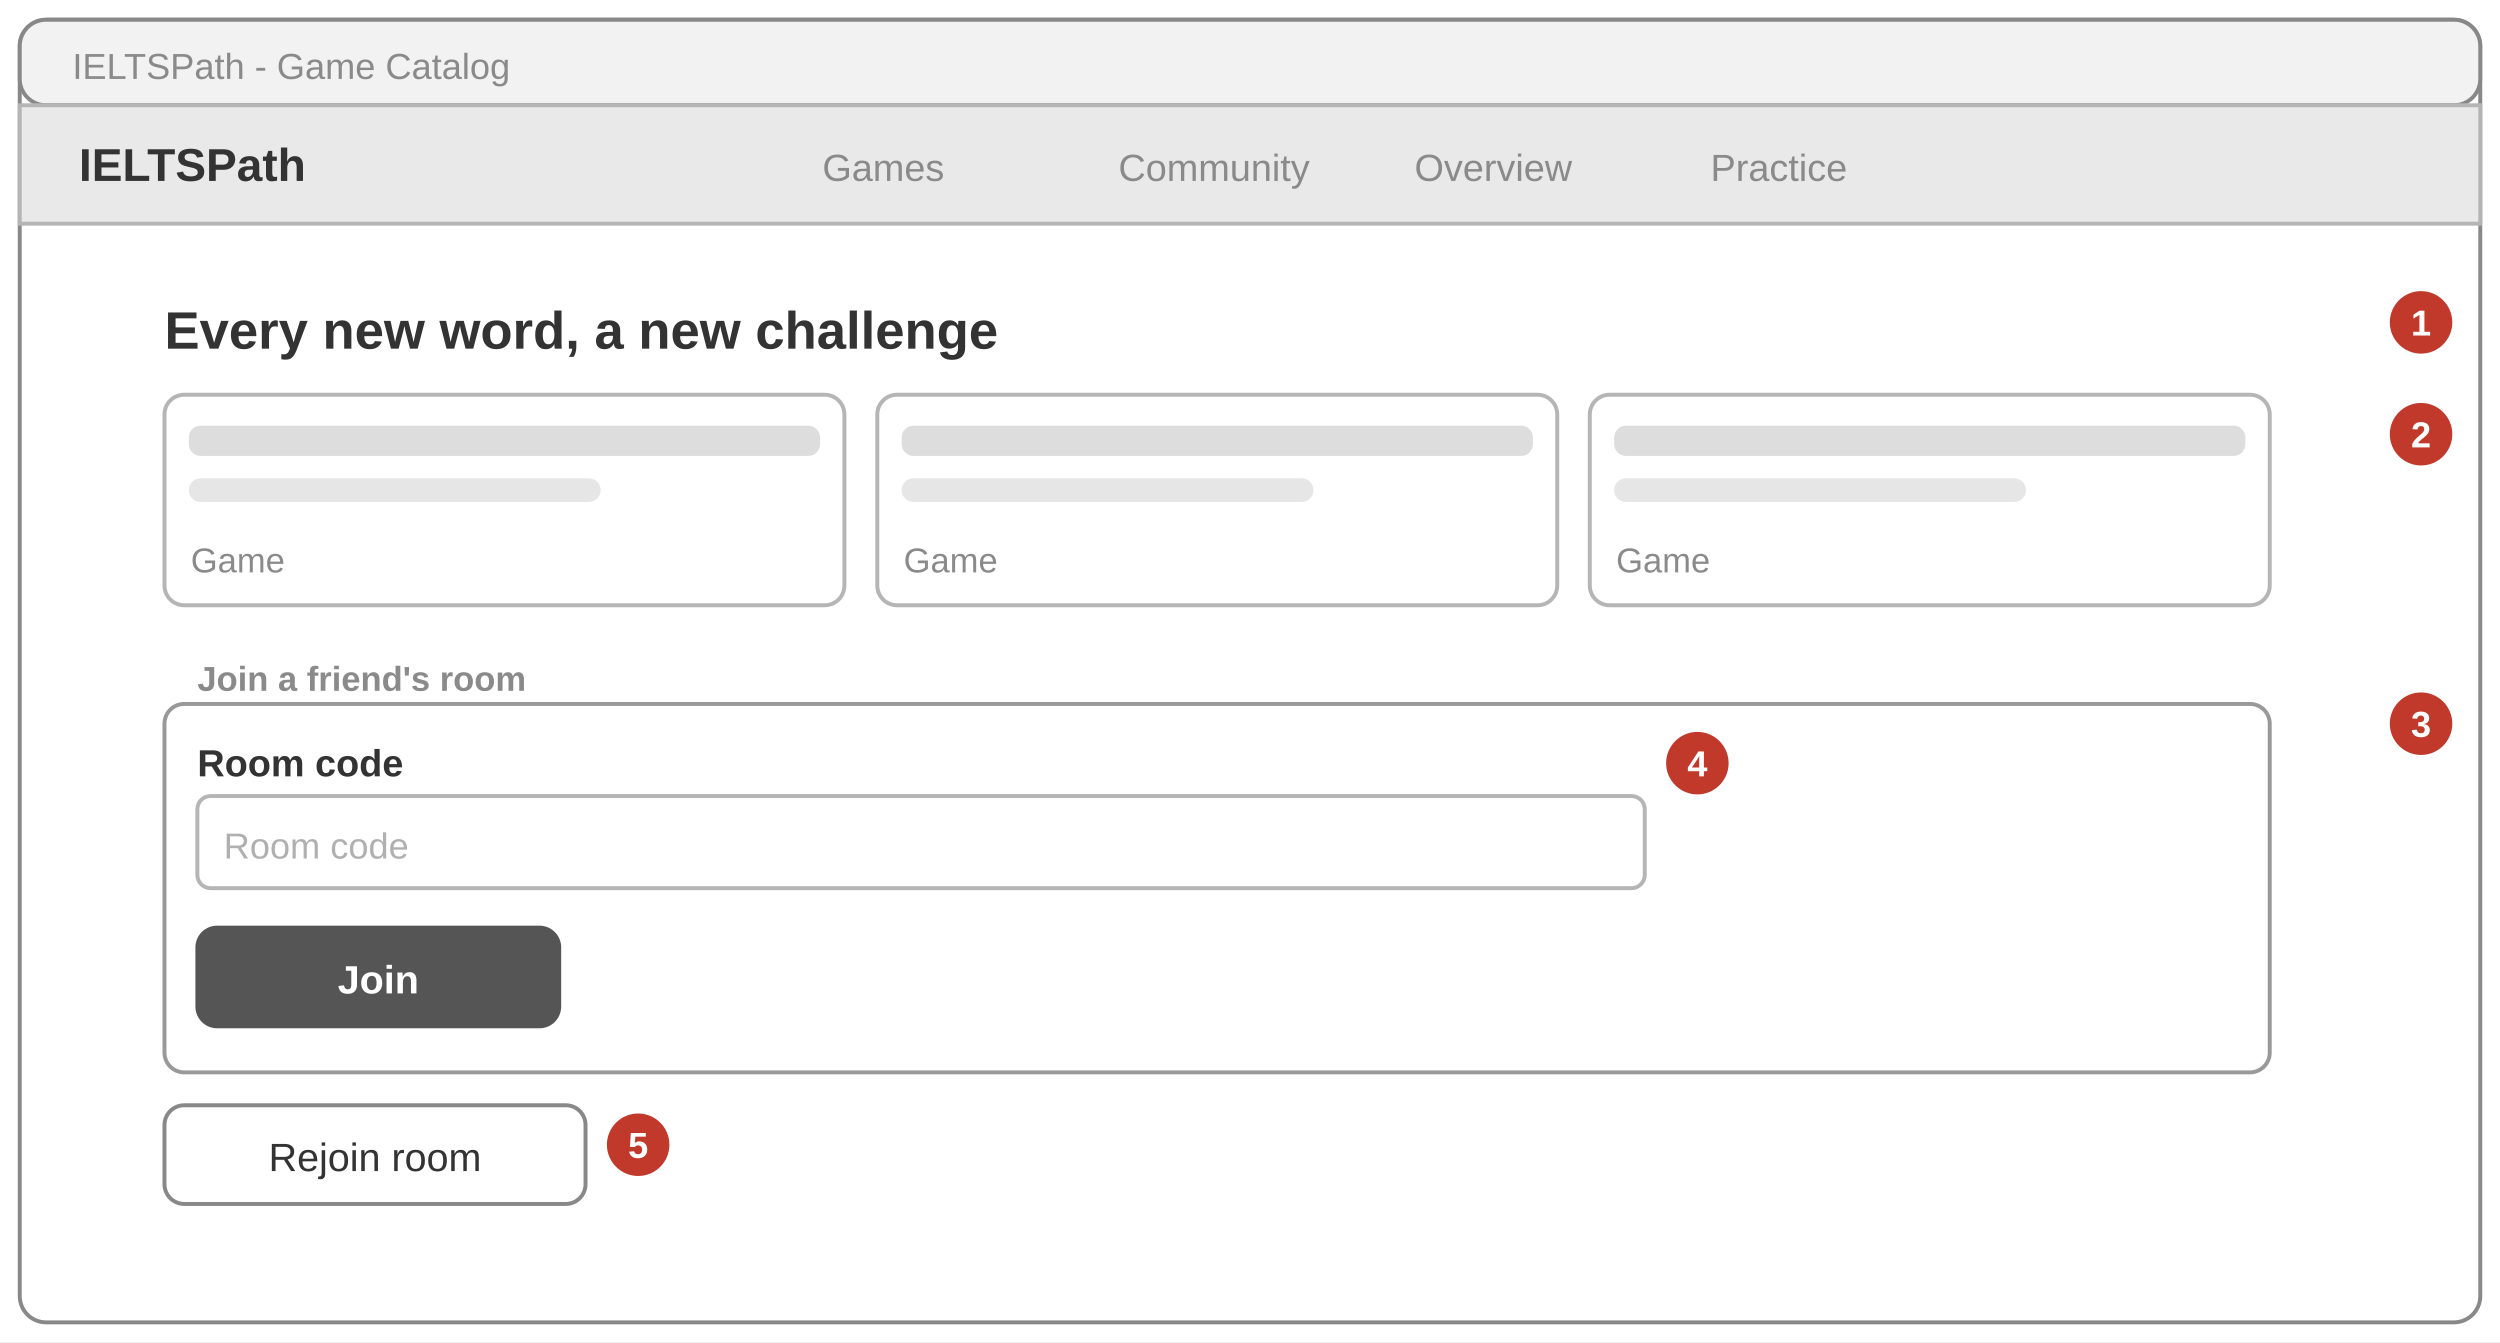
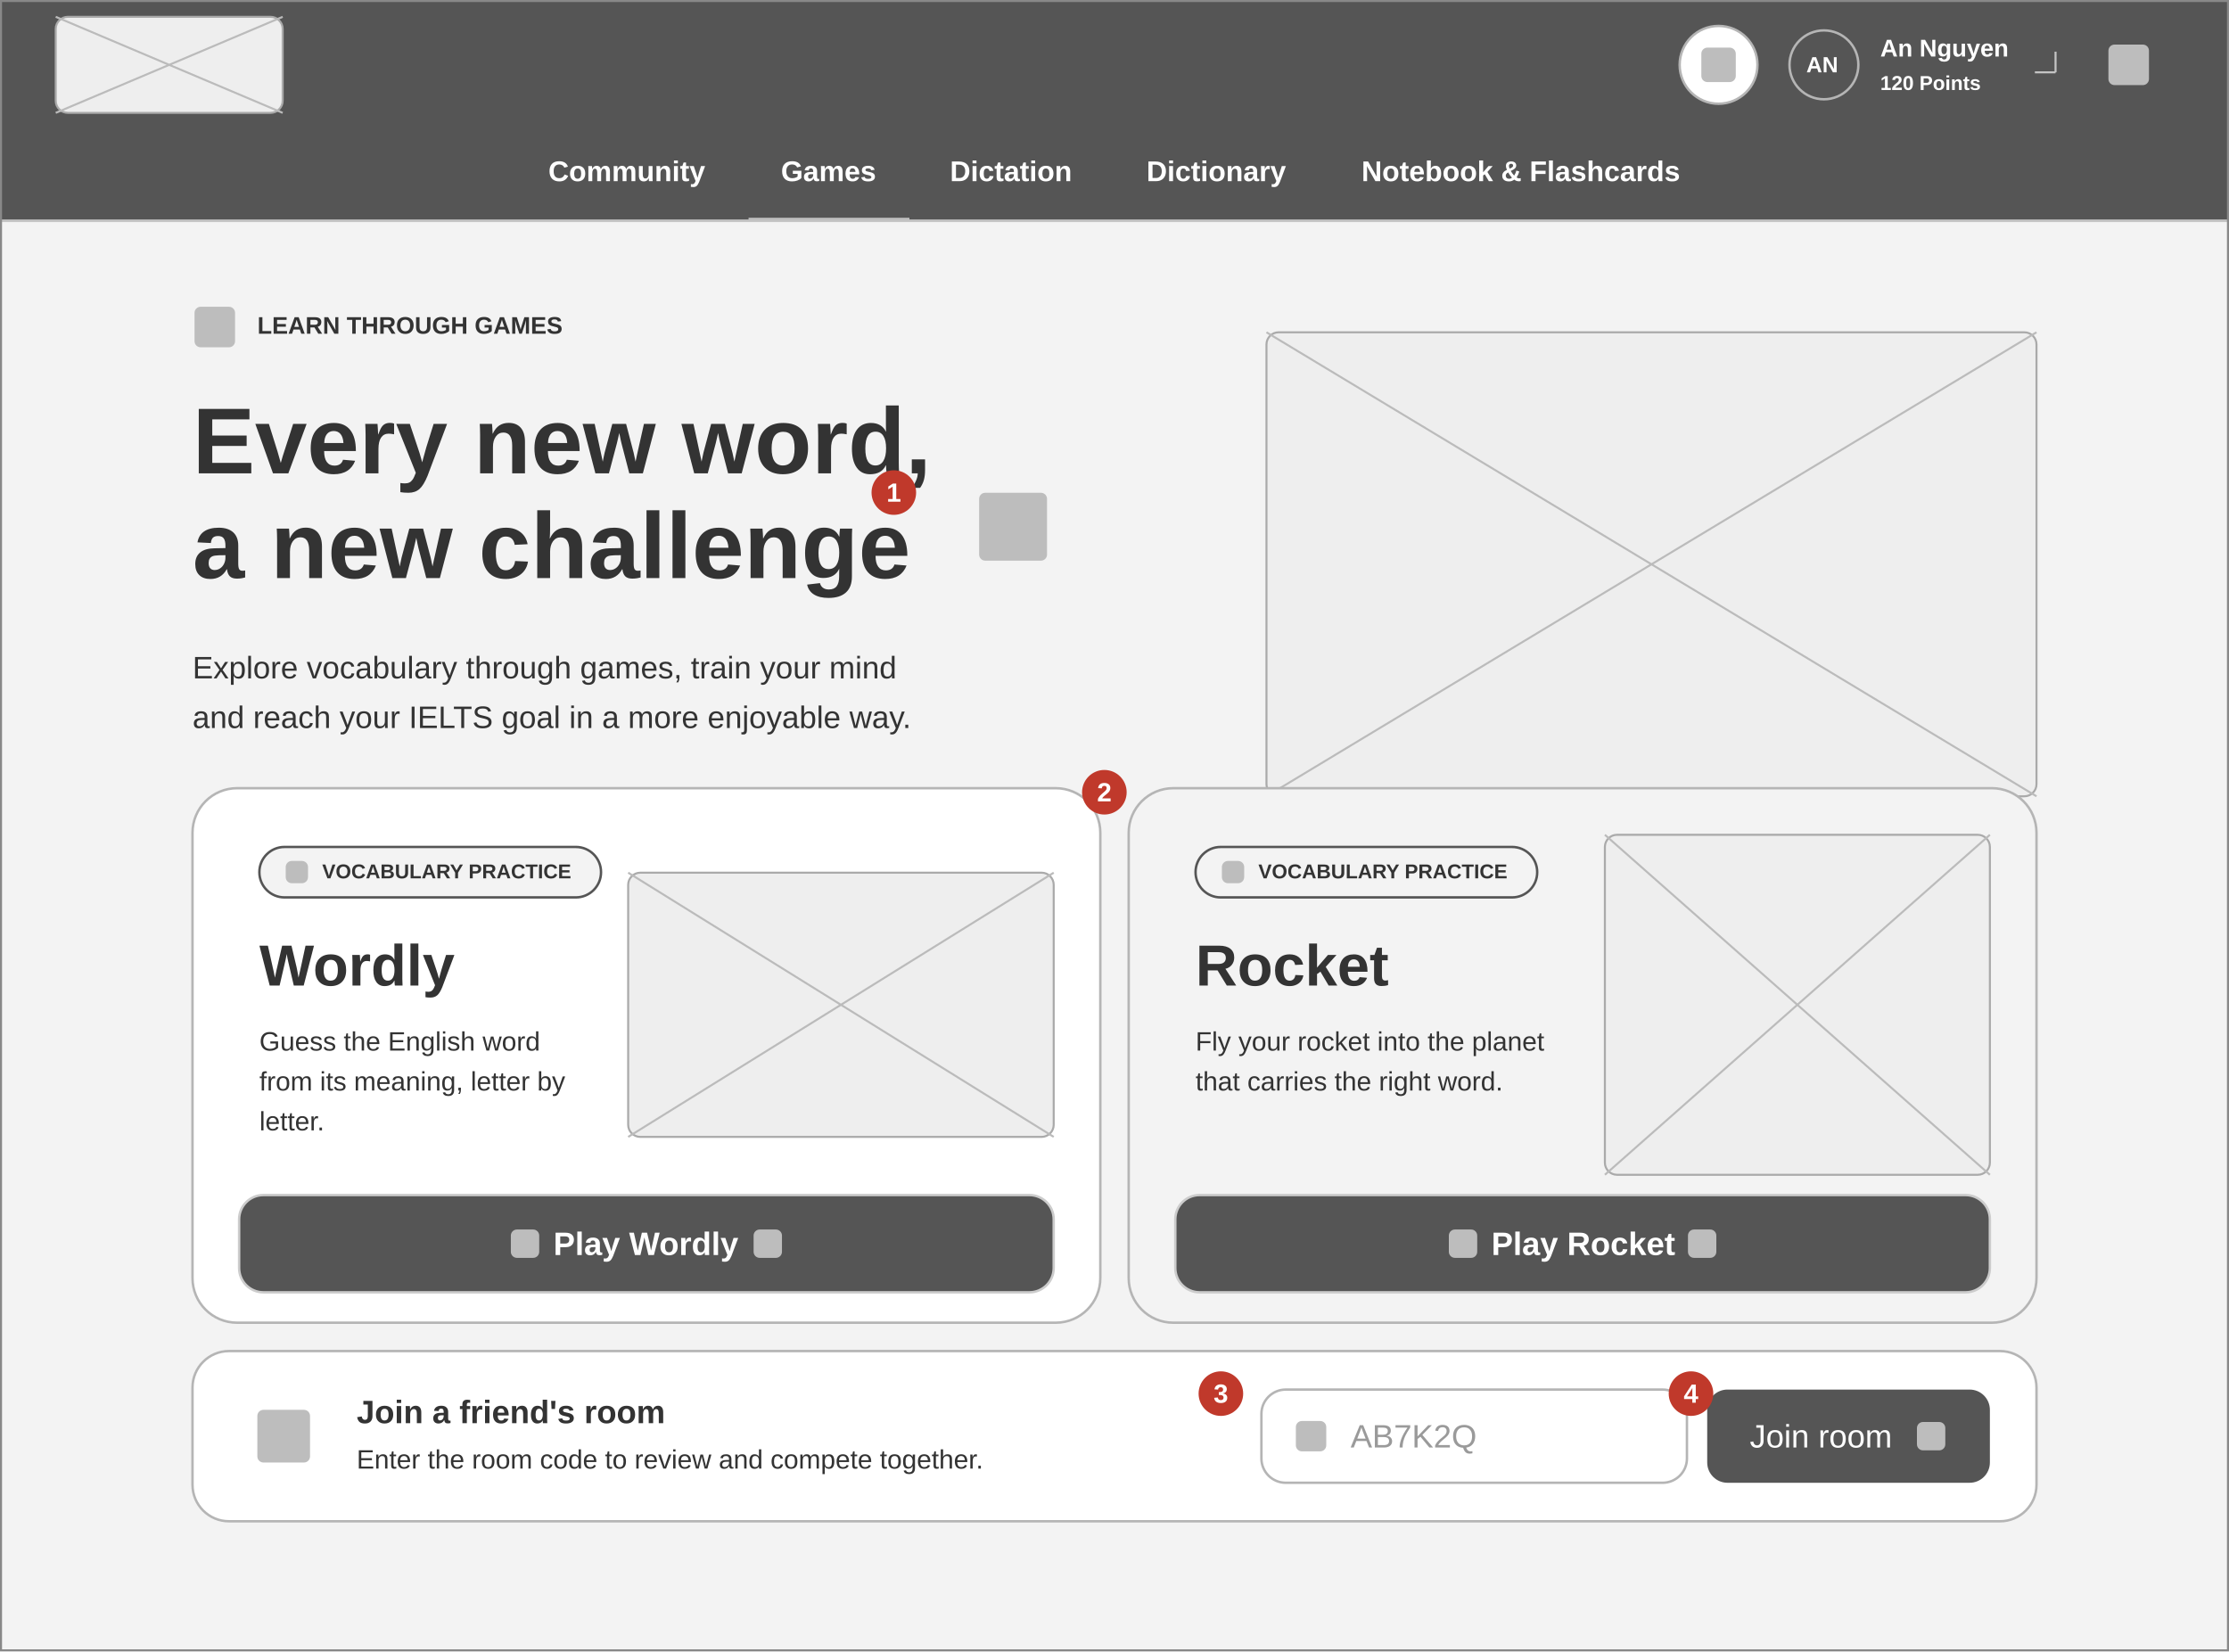
- <svg xmlns="http://www.w3.org/2000/svg" width="760" height="408" viewBox="0 0 760 408">
-   <rect width="760" height="408" fill="#ffffff" />
-   <rect x="6.0" y="6.0" width="748.0" height="396.0" rx="8" fill="#ffffff" stroke="#888888" stroke-width="1.2" />
-   <rect x="6.0" y="6.0" width="748.0" height="26.0" rx="8" fill="#f2f2f2" stroke="#888888" stroke-width="1.2" />
-   <text x="22.0" y="24.0" font-family="Segoe UI, Arial, sans-serif" font-size="11" font-weight="400" fill="#8a8a8a" text-anchor="start">IELTSPath  -  Game Catalog</text>
-   <rect x="6.0" y="32.0" width="748.0" height="36.0" rx="0" fill="#e9e9e9" stroke="#b5b5b5" stroke-width="1.2" />
-   <text x="24.0" y="55.0" font-family="Segoe UI, Arial, sans-serif" font-size="14" font-weight="700" fill="#333333" text-anchor="start">IELTSPath</text>
-   <text x="250.0" y="55.0" font-family="Segoe UI, Arial, sans-serif" font-size="11.5" font-weight="400" fill="#8a8a8a" text-anchor="start">Games</text>
-   <text x="340.0" y="55.0" font-family="Segoe UI, Arial, sans-serif" font-size="11.5" font-weight="400" fill="#8a8a8a" text-anchor="start">Community</text>
-   <text x="430.0" y="55.0" font-family="Segoe UI, Arial, sans-serif" font-size="11.5" font-weight="400" fill="#8a8a8a" text-anchor="start">Overview</text>
-   <text x="520.0" y="55.0" font-family="Segoe UI, Arial, sans-serif" font-size="11.5" font-weight="400" fill="#8a8a8a" text-anchor="start">Practice</text>
-   <text x="50.0" y="106.0" font-family="Segoe UI, Arial, sans-serif" font-size="16" font-weight="700" fill="#333333" text-anchor="start">Every new word, a new challenge</text>
-   <circle cx="736.0" cy="98.0" r="9.5" fill="#c0392b" />
-   <text x="736.0" y="102.0" font-family="Segoe UI, Arial, sans-serif" font-size="11" font-weight="700" fill="#ffffff" text-anchor="middle">1</text>
-   <rect x="50.0" y="120.0" width="206.7" height="64.0" rx="6" fill="#ffffff" stroke="#b5b5b5" stroke-width="1.2" />
-   <rect x="58.0" y="130.0" width="190.7" height="8.0" rx="3" fill="#dddddd" stroke="#dddddd" stroke-width="1.2" />
-   <rect x="58.0" y="146.0" width="124.0" height="6.0" rx="3" fill="#e6e6e6" stroke="#e6e6e6" stroke-width="1.2" />
-   <text x="58.0" y="174.0" font-family="Segoe UI, Arial, sans-serif" font-size="10.5" font-weight="400" fill="#8a8a8a" text-anchor="start">Game</text>
-   <rect x="266.7" y="120.0" width="206.7" height="64.0" rx="6" fill="#ffffff" stroke="#b5b5b5" stroke-width="1.2" />
-   <rect x="274.7" y="130.0" width="190.7" height="8.0" rx="3" fill="#dddddd" stroke="#dddddd" stroke-width="1.2" />
-   <rect x="274.7" y="146.0" width="124.0" height="6.0" rx="3" fill="#e6e6e6" stroke="#e6e6e6" stroke-width="1.2" />
-   <text x="274.7" y="174.0" font-family="Segoe UI, Arial, sans-serif" font-size="10.5" font-weight="400" fill="#8a8a8a" text-anchor="start">Game</text>
-   <rect x="483.3" y="120.0" width="206.7" height="64.0" rx="6" fill="#ffffff" stroke="#b5b5b5" stroke-width="1.2" />
-   <rect x="491.3" y="130.0" width="190.7" height="8.0" rx="3" fill="#dddddd" stroke="#dddddd" stroke-width="1.2" />
-   <rect x="491.3" y="146.0" width="124.0" height="6.0" rx="3" fill="#e6e6e6" stroke="#e6e6e6" stroke-width="1.2" />
-   <text x="491.3" y="174.0" font-family="Segoe UI, Arial, sans-serif" font-size="10.5" font-weight="400" fill="#8a8a8a" text-anchor="start">Game</text>
-   <circle cx="736.0" cy="132.0" r="9.5" fill="#c0392b" />
-   <text x="736.0" y="136.0" font-family="Segoe UI, Arial, sans-serif" font-size="11" font-weight="700" fill="#ffffff" text-anchor="middle">2</text>
-   <circle cx="736.0" cy="220.0" r="9.5" fill="#c0392b" />
-   <text x="736.0" y="224.0" font-family="Segoe UI, Arial, sans-serif" font-size="11" font-weight="700" fill="#ffffff" text-anchor="middle">3</text>
-   <text x="60.0" y="236.0" font-family="Segoe UI, Arial, sans-serif" font-size="11.5" font-weight="600" fill="#333333" text-anchor="start">Room code</text>
-   <rect x="60.0" y="242.0" width="440.0" height="28.0" rx="4" fill="#ffffff" stroke="#b5b5b5" stroke-width="1.2" />
-   <text x="68.0" y="261.0" font-family="Segoe UI, Arial, sans-serif" font-size="11" font-weight="400" fill="#b0b0b0" text-anchor="start">Room code</text>
-   <circle cx="516.0" cy="232.0" r="9.5" fill="#c0392b" />
-   <text x="516.0" y="236.0" font-family="Segoe UI, Arial, sans-serif" font-size="11" font-weight="700" fill="#ffffff" text-anchor="middle">4</text>
-   <rect x="60.0" y="282.0" width="110.0" height="30.0" rx="6" fill="#555555" stroke="#555555" stroke-width="1.2" />
-   <text x="115.0" y="302.0" font-family="Segoe UI, Arial, sans-serif" font-size="12" font-weight="700" fill="#ffffff" text-anchor="middle">Join</text>
-   <rect x="50.0" y="214.0" width="640.0" height="112.0" rx="6" fill="none" stroke="#999999" stroke-width="1.2" />
-   <text x="60.0" y="210.0" font-family="Segoe UI, Arial, sans-serif" font-size="10.5" font-weight="700" fill="#8a8a8a" text-anchor="start">Join a friend's room</text>
-   <rect x="50.0" y="336.0" width="128.0" height="30.0" rx="6" fill="#ffffff" stroke="#888888" stroke-width="1.2" />
-   <text x="114.0" y="356.0" font-family="Segoe UI, Arial, sans-serif" font-size="12" font-weight="400" fill="#333333" text-anchor="middle">Rejoin room</text>
-   <circle cx="194.0" cy="348.0" r="9.5" fill="#c0392b" />
-   <text x="194.0" y="352.0" font-family="Segoe UI, Arial, sans-serif" font-size="11" font-weight="700" fill="#ffffff" text-anchor="middle">5</text>
+ <svg xmlns="http://www.w3.org/2000/svg" width="1100" height="815" viewBox="0 0 1100 815">
+   <rect width="1100" height="815" fill="#ffffff" />
+   <rect x="0.0" y="0.0" width="1100.0" height="815.0" rx="0.0" fill="#ffffff" stroke="none" stroke-width="1.2" />
+   <rect x="0.0" y="0.0" width="1100.0" height="814.9" rx="0.0" fill="#f3f3f3" stroke="none" stroke-width="1.2" />
+   <rect x="0.0" y="0.0" width="1100.0" height="109.0" rx="0.0" fill="#555555" stroke="#cccccc" stroke-width="1.2" />
+   <line x1="0.0" y1="109.0" x2="1100.0" y2="109.0" stroke="#c4c4c4" />
+   <rect x="27.5" y="8.3" width="112.0" height="47.4" rx="6" fill="#eeeeee" stroke="#aaaaaa" />
+   <path d="M27.5 8.3L139.5 55.7M139.5 8.3L27.5 55.7" stroke="#bbbbbb" fill="none" />
+   <rect x="828.9" y="12.8" width="38.4" height="38.4" rx="19.2" fill="#ffffff" stroke="#b5b5b5" stroke-width="1.2" />
+   <rect x="839.6" y="23.5" width="17.0" height="17.0" rx="3" fill="#bdbdbd" />
+   <rect x="883.1" y="15.0" width="34.0" height="34.0" rx="17.0" fill="#555555" stroke="#b5b5b5" stroke-width="1.2" />
+   <text x="891.4" y="35.7" font-family="Segoe UI, Arial, sans-serif" font-size="10.88" font-weight="700" fill="#ffffff" text-anchor="start">AN</text>
+   <text x="927.9" y="27.9" font-family="Segoe UI, Arial, sans-serif" font-size="12" font-weight="700" fill="#ffffff" text-anchor="start" textLength="66.0" lengthAdjust="spacingAndGlyphs">An Nguyen</text>
+   <text x="927.9" y="44.4" font-family="Segoe UI, Arial, sans-serif" font-size="9.92" font-weight="700" fill="#ffffff" text-anchor="start" textLength="52.3" lengthAdjust="spacingAndGlyphs">120 Points</text>
+   <line x1="1014.4" y1="25.5" x2="1014.4" y2="35.7" stroke="#c4c4c4" />
+   <line x1="1004.2" y1="35.7" x2="1014.4" y2="35.7" stroke="#c4c4c4" />
+   <rect x="1040.5" y="22.0" width="20.0" height="20.0" rx="3" fill="#bdbdbd" />
+   <rect x="0.0" y="64.0" width="1100.0" height="44.0" rx="0.0" fill="#555555" stroke="none" stroke-width="1.2" />
+   <text x="270.6" y="89.4" font-family="Segoe UI, Arial, sans-serif" font-size="14.08" font-weight="700" fill="#ffffff" text-anchor="start" textLength="78.8" lengthAdjust="spacingAndGlyphs">Community</text>
+   <line x1="369.4" y1="108.0" x2="448.8" y2="108.0" stroke="#c4c4c4" />
+   <text x="385.4" y="89.4" font-family="Segoe UI, Arial, sans-serif" font-size="14.08" font-weight="700" fill="#ffffff" text-anchor="start" textLength="47.4" lengthAdjust="spacingAndGlyphs">Games</text>
+   <text x="468.8" y="89.4" font-family="Segoe UI, Arial, sans-serif" font-size="14.08" font-weight="700" fill="#ffffff" text-anchor="start" textLength="61.0" lengthAdjust="spacingAndGlyphs">Dictation</text>
+   <text x="565.8" y="89.4" font-family="Segoe UI, Arial, sans-serif" font-size="14.08" font-weight="700" fill="#ffffff" text-anchor="start" textLength="70.1" lengthAdjust="spacingAndGlyphs">Dictionary</text>
+   <text x="671.9" y="89.4" font-family="Segoe UI, Arial, sans-serif" font-size="14.08" font-weight="700" fill="#ffffff" text-anchor="start" textLength="157.4" lengthAdjust="spacingAndGlyphs">Notebook &amp; Flashcards</text>
+   <rect x="96.0" y="151.4" width="20.0" height="20.0" rx="3" fill="#bdbdbd" />
+   <text x="127.0" y="164.7" font-family="Segoe UI, Arial, sans-serif" font-size="11.84" font-weight="700" fill="#333333" text-anchor="start" textLength="158.2" lengthAdjust="spacingAndGlyphs">LEARN THROUGH GAMES</text>
+   <text x="95.0" y="233.6" font-family="Segoe UI, Arial, sans-serif" font-size="46.2" font-weight="700" fill="#333333" text-anchor="start" textLength="356.4" lengthAdjust="spacingAndGlyphs">Every new word,</text>
+   <text x="95.0" y="285.3" font-family="Segoe UI, Arial, sans-serif" font-size="46.2" font-weight="700" fill="#333333" text-anchor="start" textLength="344.1" lengthAdjust="spacingAndGlyphs">a new challenge</text>
+   <text x="95.0" y="334.8" font-family="Segoe UI, Arial, sans-serif" font-size="15.36" font-weight="400" fill="#333333" text-anchor="start" textLength="370.7" lengthAdjust="spacingAndGlyphs">Explore vocabulary through games, train your mind</text>
+   <text x="95.0" y="359.3" font-family="Segoe UI, Arial, sans-serif" font-size="15.36" font-weight="400" fill="#333333" text-anchor="start" textLength="372.8" lengthAdjust="spacingAndGlyphs">and reach your IELTS goal in a more enjoyable way.</text>
+   <rect x="625.0" y="164.0" width="380.0" height="229.0" rx="6" fill="#eeeeee" stroke="#aaaaaa" />
+   <path d="M625.0 164.0L1005.0 393.0M1005.0 164.0L625.0 393.0" stroke="#bbbbbb" fill="none" />
+   <rect x="483.2" y="243.2" width="33.5" height="33.5" rx="3" fill="#bdbdbd" />
+   <rect x="95.0" y="389.0" width="448.0" height="263.8" rx="22.0" fill="#ffffff" stroke="#b5b5b5" stroke-width="1.2" />
+   <rect x="310.0" y="430.7" width="210.0" height="130.4" rx="6" fill="#eeeeee" stroke="#aaaaaa" />
+   <path d="M310.0 430.7L520.0 561.1M520.0 430.7L310.0 561.1" stroke="#bbbbbb" fill="none" />
+   <rect x="128.0" y="418.0" width="168.6" height="24.9" rx="12.4" fill="#f3f3f3" stroke="#555555" stroke-width="1.2" />
+   <rect x="141.0" y="424.9" width="11.0" height="11.0" rx="3" fill="#bdbdbd" />
+   <text x="159.0" y="433.5" font-family="Segoe UI, Arial, sans-serif" font-size="9.92" font-weight="700" fill="#333333" text-anchor="start" textLength="125.6" lengthAdjust="spacingAndGlyphs">VOCABULARY PRACTICE</text>
+   <text x="128.0" y="486.4" font-family="Segoe UI, Arial, sans-serif" font-size="28.6" font-weight="700" fill="#333333" text-anchor="start" textLength="97.0" lengthAdjust="spacingAndGlyphs">Wordly</text>
+   <text x="128.0" y="518.5" font-family="Segoe UI, Arial, sans-serif" font-size="13.12" font-weight="400" fill="#333333" text-anchor="start" textLength="145.7" lengthAdjust="spacingAndGlyphs">Guess the English word</text>
+   <text x="128.0" y="538.2" font-family="Segoe UI, Arial, sans-serif" font-size="13.12" font-weight="400" fill="#333333" text-anchor="start" textLength="162.1" lengthAdjust="spacingAndGlyphs">from its meaning, letter by</text>
+   <text x="128.0" y="557.9" font-family="Segoe UI, Arial, sans-serif" font-size="13.12" font-weight="400" fill="#333333" text-anchor="start" textLength="34.8" lengthAdjust="spacingAndGlyphs">letter.</text>
+   <rect x="118.0" y="589.8" width="402.0" height="48.0" rx="12.0" fill="#555555" stroke="#cccccc" stroke-width="1.2" />
+   <rect x="252.1" y="606.8" width="14.0" height="14.0" rx="3" fill="#bdbdbd" />
+   <text x="273.1" y="619.4" font-family="Segoe UI, Arial, sans-serif" font-size="16" font-weight="700" fill="#ffffff" text-anchor="start" textLength="91.9" lengthAdjust="spacingAndGlyphs">Play Wordly</text>
+   <rect x="371.9" y="606.8" width="14.0" height="14.0" rx="3" fill="#bdbdbd" />
+   <rect x="557.0" y="389.0" width="448.0" height="263.8" rx="22.0" fill="#f3f3f3" stroke="#b5b5b5" stroke-width="1.2" />
+   <rect x="792.0" y="412.0" width="190.0" height="167.8" rx="6" fill="#eeeeee" stroke="#aaaaaa" />
+   <path d="M792.0 412.0L982.0 579.8M982.0 412.0L792.0 579.8" stroke="#bbbbbb" fill="none" />
+   <rect x="590.0" y="418.0" width="168.6" height="24.9" rx="12.4" fill="#f3f3f3" stroke="#555555" stroke-width="1.2" />
+   <rect x="603.0" y="424.9" width="11.0" height="11.0" rx="3" fill="#bdbdbd" />
+   <text x="621.0" y="433.5" font-family="Segoe UI, Arial, sans-serif" font-size="9.92" font-weight="700" fill="#333333" text-anchor="start" textLength="125.6" lengthAdjust="spacingAndGlyphs">VOCABULARY PRACTICE</text>
+   <text x="590.0" y="486.4" font-family="Segoe UI, Arial, sans-serif" font-size="28.6" font-weight="700" fill="#333333" text-anchor="start" textLength="92.6" lengthAdjust="spacingAndGlyphs">Rocket</text>
+   <text x="590.0" y="518.5" font-family="Segoe UI, Arial, sans-serif" font-size="13.12" font-weight="400" fill="#333333" text-anchor="start" textLength="184.4" lengthAdjust="spacingAndGlyphs">Fly your rocket into the planet</text>
+   <text x="590.0" y="538.2" font-family="Segoe UI, Arial, sans-serif" font-size="13.12" font-weight="400" fill="#333333" text-anchor="start" textLength="164.4" lengthAdjust="spacingAndGlyphs">that carries the right word.</text>
+   <rect x="580.0" y="589.8" width="402.0" height="48.0" rx="12.0" fill="#555555" stroke="#cccccc" stroke-width="1.2" />
+   <rect x="715.0" y="606.8" width="14.0" height="14.0" rx="3" fill="#bdbdbd" />
+   <text x="736.0" y="619.4" font-family="Segoe UI, Arial, sans-serif" font-size="16" font-weight="700" fill="#ffffff" text-anchor="start" textLength="90.0" lengthAdjust="spacingAndGlyphs">Play Rocket</text>
+   <rect x="833.0" y="606.8" width="14.0" height="14.0" rx="3" fill="#bdbdbd" />
+   <rect x="95.0" y="666.8" width="910.0" height="84.0" rx="18.0" fill="#ffffff" stroke="#b5b5b5" stroke-width="1.2" />
+   <rect x="127.0" y="695.8" width="26.0" height="26.0" rx="3" fill="#bdbdbd" />
+   <text x="176.0" y="702.4" font-family="Segoe UI, Arial, sans-serif" font-size="16" font-weight="700" fill="#333333" text-anchor="start" textLength="155.6" lengthAdjust="spacingAndGlyphs">Join a friend's room</text>
+   <text x="176.0" y="724.8" font-family="Segoe UI, Arial, sans-serif" font-size="13.12" font-weight="400" fill="#333333" text-anchor="start" textLength="330.3" lengthAdjust="spacingAndGlyphs">Enter the room code to review and compete together.</text>
+   <rect x="639.5" y="701.3" width="15.0" height="15.0" rx="3" fill="#bdbdbd" />
+   <rect x="622.5" y="685.8" width="210.0" height="46.0" rx="12.0" fill="none" stroke="#b5b5b5" stroke-width="1.2" />
+   <text x="666.5" y="714.4" font-family="Segoe UI, Arial, sans-serif" font-size="16" font-weight="400" fill="#9a9a9a" text-anchor="start">AB7K2Q</text>
+   <rect x="842.5" y="685.8" width="139.5" height="46.0" rx="10.0" fill="#555555" stroke="none" stroke-width="1.2" />
+   <text x="863.5" y="714.4" font-family="Segoe UI, Arial, sans-serif" font-size="16" font-weight="400" fill="#ffffff" text-anchor="start" textLength="75.5" lengthAdjust="spacingAndGlyphs">Join room</text>
+   <rect x="946.0" y="701.8" width="14.0" height="14.0" rx="3" fill="#bdbdbd" />
+   <circle cx="441.1" cy="243.1" r="11" fill="#c0392b" />
+   <text x="441.1" y="247.6" font-family="Segoe UI, Arial, sans-serif" font-size="13" font-weight="700" fill="#ffffff" text-anchor="middle">1</text>
+   <circle cx="545.0" cy="391.0" r="11" fill="#c0392b" />
+   <text x="545.0" y="395.5" font-family="Segoe UI, Arial, sans-serif" font-size="13" font-weight="700" fill="#ffffff" text-anchor="middle">2</text>
+   <circle cx="602.5" cy="687.8" r="11" fill="#c0392b" />
+   <text x="602.5" y="692.3" font-family="Segoe UI, Arial, sans-serif" font-size="13" font-weight="700" fill="#ffffff" text-anchor="middle">3</text>
+   <circle cx="834.5" cy="687.8" r="11" fill="#c0392b" />
+   <text x="834.5" y="692.3" font-family="Segoe UI, Arial, sans-serif" font-size="13" font-weight="700" fill="#ffffff" text-anchor="middle">4</text>
+   <rect x="0.5" y="0.5" width="1099" height="814" fill="none" stroke="#888888" />
</svg>
